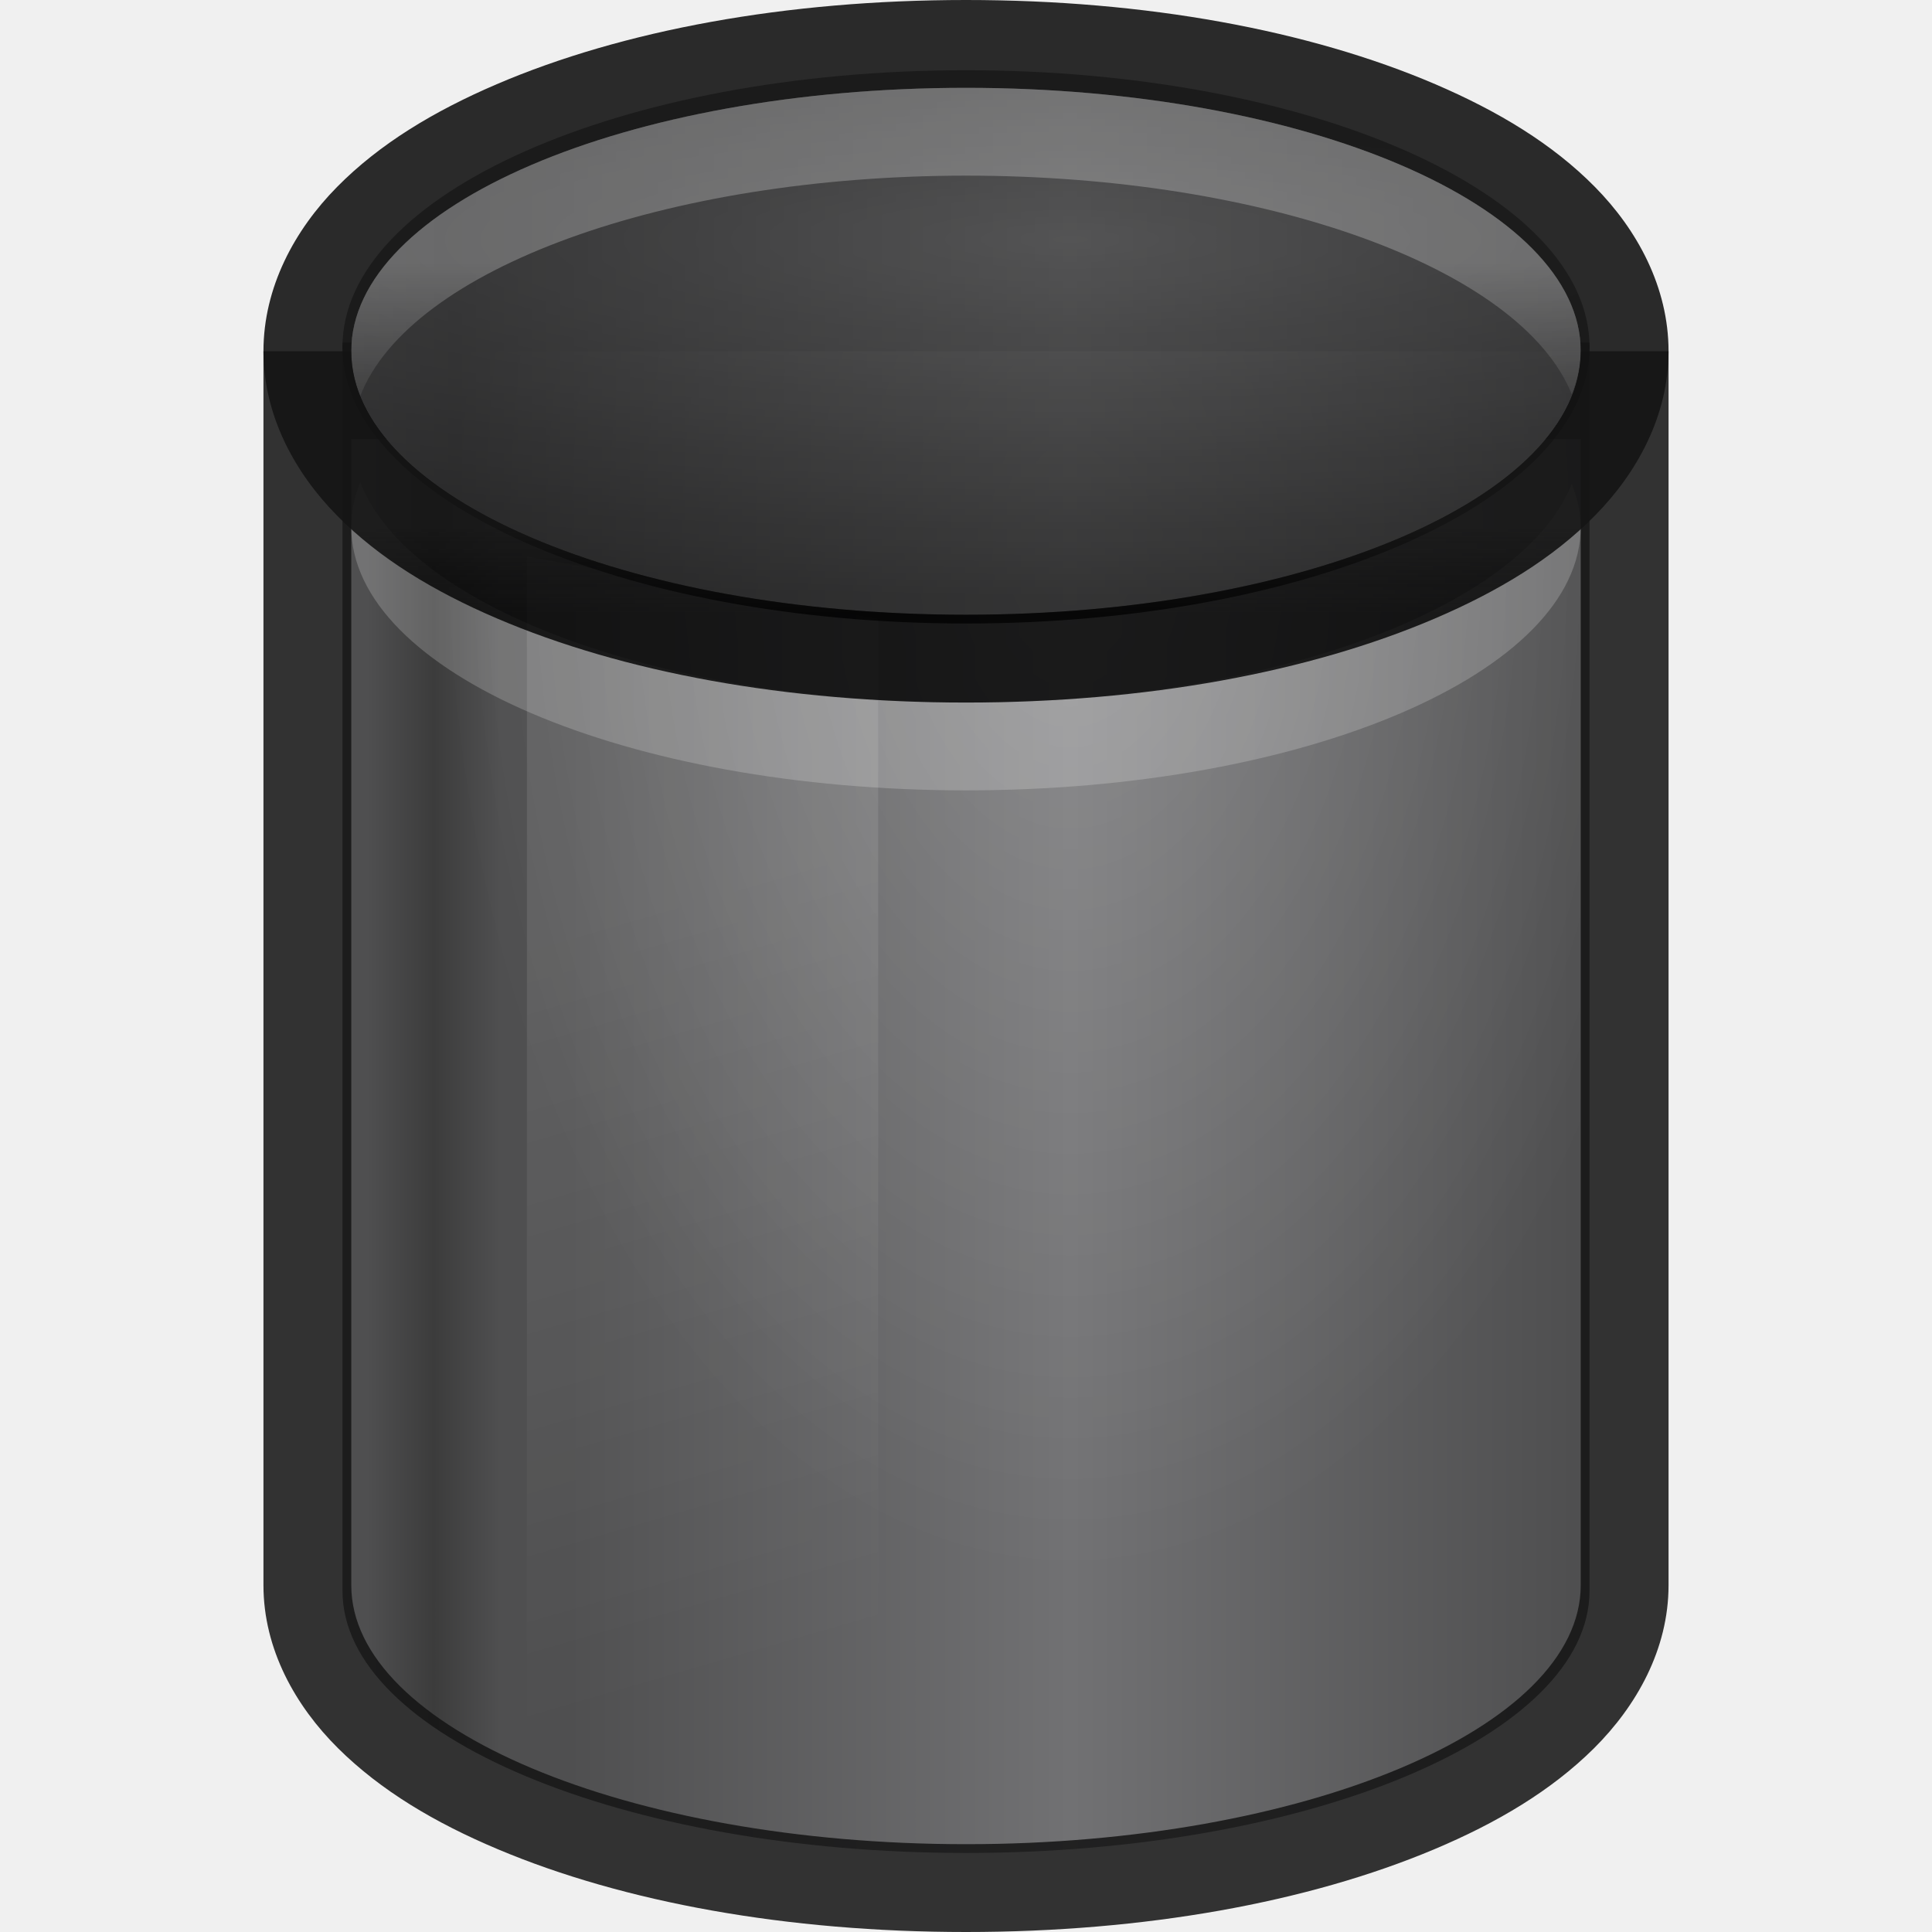
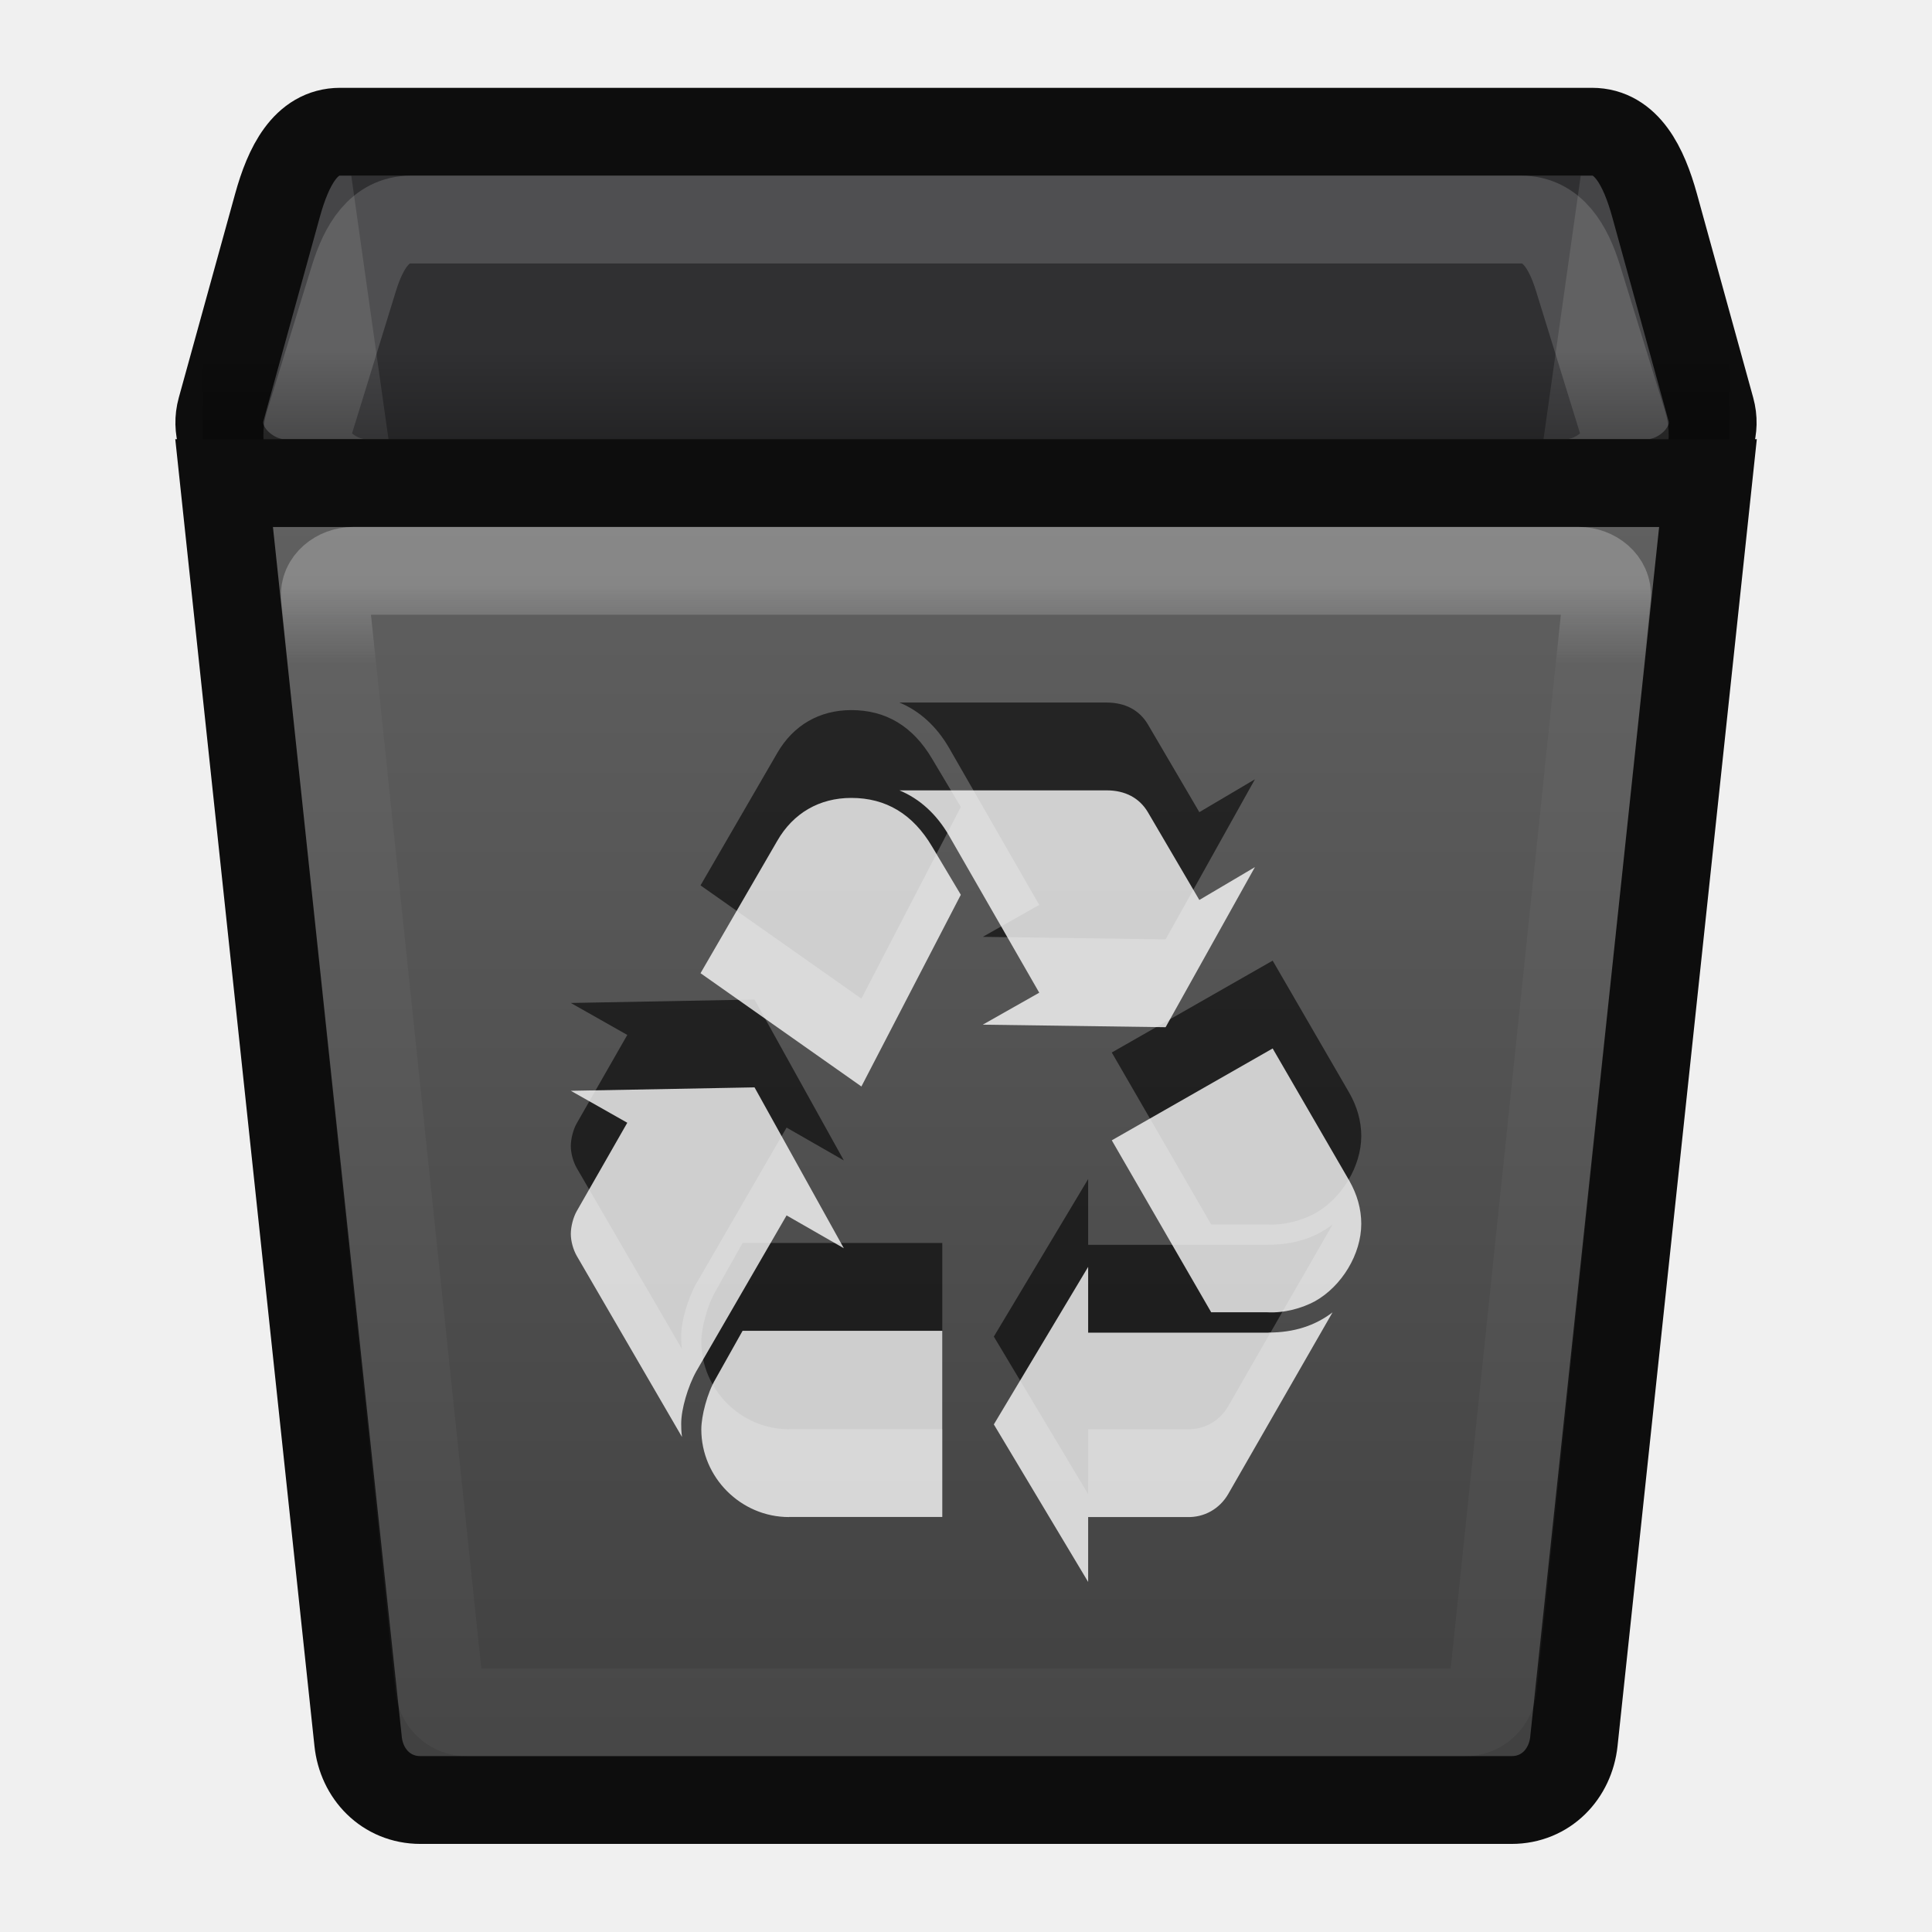
<svg xmlns="http://www.w3.org/2000/svg" xmlns:ns1="http://www.openswatchbook.org/uri/2009/osb" xmlns:xlink="http://www.w3.org/1999/xlink" version="1.0" width="22" height="22" id="svg3695">
  <defs id="defs3697">
-     <linearGradient id="linearGradient4300">
-       <stop style="stop-color:#141414;stop-opacity:1;" offset="0" id="stop4302" />
-       <stop style="stop-color:#000000;stop-opacity:0.899" offset="1" id="stop4304" />
+     <linearGradient id="linearGradient4399">
+       <stop id="stop4401" offset="0" style="stop-color:#626262;stop-opacity:1" />
+       <stop id="stop4403" offset="1" style="stop-color:#3f3f3f;stop-opacity:1" />
    </linearGradient>
-     <linearGradient id="linearGradient6286">
-       <stop id="stop6288" offset="0" style="stop-color:#ffffff;stop-opacity:1;" />
-       <stop id="stop6290" offset="1" style="stop-color:#ffffff;stop-opacity:0" />
+     <linearGradient id="linearGradient4306">
+       <stop style="stop-color:#000000;stop-opacity:1" offset="0" id="stop4308" />
+       <stop style="stop-color:#000000;stop-opacity:0" offset="1" id="stop4310" />
    </linearGradient>
-     <linearGradient id="linearGradient6177">
-       <stop style="stop-color:#ffffff;stop-opacity:1;" offset="0" id="stop6179" />
-       <stop style="stop-color:#ffffff;stop-opacity:0;" offset="1" id="stop6181" />
+     <linearGradient id="linearGradient4237">
+       <stop id="stop4239" offset="0" style="stop-color:#a7a7a7;stop-opacity:1" />
+       <stop id="stop4241" offset="1" style="stop-color:#787878;stop-opacity:1" />
    </linearGradient>
-     <linearGradient id="linearGradient6131">
-       <stop id="stop6133" offset="0" style="stop-color:#717173;stop-opacity:1" />
-       <stop style="stop-color:#4f4f50;stop-opacity:1" offset="0.789" id="stop6137" />
-       <stop id="stop6139" offset="0.895" style="stop-color:#4f4f50;stop-opacity:1;" />
-       <stop id="stop6135" offset="1" style="stop-color:#3c3c3c;stop-opacity:1" />
+     <linearGradient id="linearGradient4867">
+       <stop id="stop4869" offset="0" style="stop-color:#ffffff;stop-opacity:1;" />
+       <stop id="stop4871" offset="1" style="stop-color:#e4e5e7;stop-opacity:0.157" />
    </linearGradient>
-     <linearGradient id="linearGradient6046">
-       <stop style="stop-color:#000000;stop-opacity:0.6" offset="0" id="stop6048" />
-       <stop style="stop-color:#000000;stop-opacity:0.816" offset="1" id="stop6050" />
-     </linearGradient>
-     <linearGradient id="linearGradient6014">
-       <stop style="stop-color:#8b8b8d;stop-opacity:1;" offset="0" id="stop6016" />
-       <stop style="stop-color:#b7b7b9;stop-opacity:1" offset="1" id="stop6018" />
+     <linearGradient id="linearGradient4861">
+       <stop style="stop-color:#7e7e7e;stop-opacity:1" offset="0" id="stop4863" />
+       <stop style="stop-color:#3f3f3f;stop-opacity:1" offset="1" id="stop4865" />
    </linearGradient>
    <linearGradient ns1:paint="gradient" id="linearGradient4406">
      <stop offset="0" style="stop-color:#4e4e4e;stop-opacity:1" id="stop4408" />
      <stop offset="1" style="stop-color:#141414;stop-opacity:1" id="stop4410" />
    </linearGradient>
    <linearGradient id="linearGradient3320" ns1:paint="gradient">
      <stop id="stop3323" style="stop-color:#4e4e4e;stop-opacity:1" offset="0" />
      <stop id="stop3325" style="stop-color:#b9bac2;stop-opacity:1" offset="1" />
    </linearGradient>
    <linearGradient id="linearGradient3254-3-182">
      <stop id="stop4663" style="stop-color:#ffffff;stop-opacity:1" offset="0" />
      <stop id="stop4665" style="stop-color:#ffffff;stop-opacity:0" offset="1" />
    </linearGradient>
-     <linearGradient xlink:href="#linearGradient3254-3-182" id="linearGradient3038" gradientUnits="userSpaceOnUse" gradientTransform="matrix(0.7,0,0,0.5815719,-2.099998,-1.259757)" x1="12.25" y1="20.231" x2="17.125" y2="34.174" />
-     <linearGradient xlink:href="#linearGradient6131" id="linearGradient5927" x1="135" y1="12" x2="116" y2="12" gradientUnits="userSpaceOnUse" spreadMethod="reflect" gradientTransform="matrix(0.3817204,0,0,0.3731043,-39.3414,7.884725)" />
-     <linearGradient xlink:href="#linearGradient6014" id="linearGradient6020" x1="116" y1="-9" x2="135" y2="-9" gradientUnits="userSpaceOnUse" spreadMethod="reflect" gradientTransform="matrix(0.3684211,0,0,0.3529411,-37.55263,8.176471)" />
-     <radialGradient xlink:href="#linearGradient6046" id="radialGradient6052" cx="144.25" cy="-14.204" fx="144.25" fy="-14.204" r="19" gradientTransform="matrix(-1.180055,1.9147984e-7,-3.3085408e-8,-0.214551,182.4098,-0.3210577)" gradientUnits="userSpaceOnUse" />
-     <radialGradient xlink:href="#linearGradient6286" id="radialGradient6284" cx="39.001" cy="39.765" fx="39.001" fy="39.765" r="18.6" gradientTransform="matrix(-0.3844376,0,0,-0.634436,27.1815,31.31005)" gradientUnits="userSpaceOnUse" spreadMethod="pad" />
    <linearGradient ns1:paint="solid" id="linearGradient6213">
      <stop id="stop6215" offset="0" style="stop-color:#000000;stop-opacity:1;" />
    </linearGradient>
-     <linearGradient xlink:href="#linearGradient6177" id="linearGradient4364" x1="12" y1="3" x2="12" y2="5" gradientUnits="userSpaceOnUse" />
-     <linearGradient xlink:href="#linearGradient4300" id="linearGradient4372" x1="12" y1="6" x2="12" y2="7" gradientUnits="userSpaceOnUse" />
+     <linearGradient id="linearGradient4287">
+       <stop id="stop4289" offset="0" style="stop-color:#000000;stop-opacity:0.51;" />
+       <stop id="stop4291" offset="1" style="stop-color:#000000;stop-opacity:0.472" />
+     </linearGradient>
+     <linearGradient id="linearGradient3782">
+       <stop style="stop-color:#ffffff;stop-opacity:1;" offset="0" id="stop3784" />
+       <stop style="stop-color:#e4e5e7;stop-opacity:1;" offset="1" id="stop3786" />
+     </linearGradient>
+     <linearGradient id="linearGradient3927">
+       <stop id="stop3929" offset="0" style="stop-color:#f1f2f3;stop-opacity:1;" />
+       <stop id="stop3931" offset="1" style="stop-color:#e4e5e7;stop-opacity:1;" />
+     </linearGradient>
+     <linearGradient id="linearGradient3937-5">
+       <stop style="stop-color:#9c9d9e;stop-opacity:1;" offset="0" id="stop3939-6" />
+       <stop style="stop-color:#bbbcbd;stop-opacity:1;" offset="1" id="stop3941-3" />
+     </linearGradient>
+     <linearGradient xlink:href="#linearGradient4399" id="linearGradient4213" x1="32" y1="13" x2="32" y2="59" gradientUnits="userSpaceOnUse" gradientTransform="matrix(0.406918,0,0,0.3407583,-2.020975,0.5626409)" />
+     <linearGradient xlink:href="#linearGradient4867" id="linearGradient4229" x1="32" y1="15" x2="32" y2="18" gradientUnits="userSpaceOnUse" gradientTransform="matrix(0.3743067,0,0,0.3023249,-0.9785207,2.115825)" />
+     <linearGradient y2="9" x2="22" y1="11" x1="22" gradientTransform="matrix(0.4346119,0,0,0.5,0.5691207,-0.5004719)" gradientUnits="userSpaceOnUse" id="linearGradient4262-7-1" xlink:href="#linearGradient4306" />
+     <linearGradient gradientTransform="matrix(0.3216081,0,0,0.3333374,-0.1751469,-0.3490771)" gradientUnits="userSpaceOnUse" xlink:href="#linearGradient3104-5" id="linearGradient3103" y2="3.364" x2="22.004" y1="47.813" x1="22.004" />
+     <linearGradient id="linearGradient3104-5">
+       <stop offset="0" style="stop-color:#aaaaaa;stop-opacity:1" id="stop3106-2" />
+       <stop offset="1" style="stop-color:#c8c8c8;stop-opacity:1" id="stop3108-5" />
+     </linearGradient>
+     <linearGradient gradientTransform="matrix(0.2432432,0,0,0.3513513,2.162164,-0.432428)" gradientUnits="userSpaceOnUse" xlink:href="#linearGradient3977" id="linearGradient3988" y2="43" x2="24" y1="5.564" x1="24" />
+     <linearGradient id="linearGradient3977">
+       <stop offset="0" style="stop-color:#ffffff;stop-opacity:1" id="stop3979" />
+       <stop offset="0.036" style="stop-color:#ffffff;stop-opacity:0.235" id="stop3981" />
+       <stop offset="0.951" style="stop-color:#ffffff;stop-opacity:0.157" id="stop3983" />
+       <stop offset="1" style="stop-color:#ffffff;stop-opacity:0.392" id="stop3985" />
+     </linearGradient>
+     <linearGradient id="linearGradient3600">
+       <stop offset="0" style="stop-color:#f4f4f4;stop-opacity:1" id="stop3602" />
+       <stop offset="1" style="stop-color:#dbdbdb;stop-opacity:1" id="stop3604" />
+     </linearGradient>
+     <linearGradient id="linearGradient3104">
+       <stop offset="0" style="stop-color:#a0a0a0;stop-opacity:1" id="stop3106" />
+       <stop offset="1" style="stop-color:#bebebe;stop-opacity:1" id="stop3108" />
+     </linearGradient>
+     <linearGradient gradientTransform="matrix(0.3142871,0,0,0.3259265,0.457108,-0.322238)" gradientUnits="userSpaceOnUse" xlink:href="#linearGradient3600" id="linearGradient3143" y2="47.013" x2="25.132" y1="0.985" x1="25.132" />
+     <linearGradient gradientTransform="matrix(0.2537859,0,0,0.3050187,19.12898,-0.685477)" gradientUnits="userSpaceOnUse" xlink:href="#linearGradient3104" id="linearGradient3145" y2="2.906" x2="-51.786" y1="50.786" x1="-51.786" />
+     <linearGradient id="linearGradient4225">
+       <stop offset="0" style="stop-color:#ffffff;stop-opacity:1;" id="stop4227" />
+       <stop id="stop4229" style="stop-color:#ffffff;stop-opacity:0.235;" offset="0.079" />
+       <stop offset="0.846" style="stop-color:#ffffff;stop-opacity:0" id="stop4231" />
+       <stop offset="1" style="stop-color:#000000;stop-opacity:0.043" id="stop4233" />
+     </linearGradient>
+     <linearGradient x1="24.001" y1="6.425" x2="24" y2="43" id="linearGradient3119-6" xlink:href="#linearGradient3977-9" gradientUnits="userSpaceOnUse" gradientTransform="matrix(0.4054051,0,0,0.5135135,2.269687,6.675681)" />
+     <linearGradient x1="25.132" y1="0.985" x2="25.132" y2="47.013" id="linearGradient3122-7" xlink:href="#linearGradient3927-8" gradientUnits="userSpaceOnUse" gradientTransform="matrix(0.4571418,0,0,0.4345667,1.028596,7.903723)" />
+     <linearGradient x1="-51.786" y1="50.786" x2="-51.786" y2="2.906" id="linearGradient3124-6" xlink:href="#linearGradient3104" gradientUnits="userSpaceOnUse" gradientTransform="matrix(0.3922136,0,0,0.4473603,29.1993,6.761297)" />
+     <radialGradient cx="605.714" cy="486.648" r="117.143" fx="605.714" fy="486.648" id="radialGradient3045" xlink:href="#linearGradient4306" gradientUnits="userSpaceOnUse" gradientTransform="matrix(0.01204859,0,0,0.0082353,13.23879,26.98056)" />
+     <radialGradient cx="605.714" cy="486.648" r="117.143" fx="605.714" fy="486.648" id="radialGradient3048" xlink:href="#linearGradient4306" gradientUnits="userSpaceOnUse" gradientTransform="matrix(-0.01204859,0,0,0.0082353,10.76121,26.98056)" />
+     <linearGradient id="linearGradient5048">
+       <stop id="stop5050" style="stop-color:#000000;stop-opacity:0" offset="0" />
+       <stop id="stop5056" style="stop-color:#000000;stop-opacity:1" offset="0.5" />
+       <stop id="stop5052" style="stop-color:#000000;stop-opacity:0" offset="1" />
+     </linearGradient>
+     <linearGradient x1="302.857" y1="366.648" x2="302.857" y2="609.505" id="linearGradient3826" xlink:href="#linearGradient5048" gradientUnits="userSpaceOnUse" gradientTransform="matrix(0.0352071,0,0,0.0082353,-0.724852,26.98055)" />
+     <linearGradient id="linearGradient3977-9">
+       <stop id="stop3979-8" style="stop-color:#ffffff;stop-opacity:1;" offset="0" />
+       <stop offset="0.049" style="stop-color:#ffffff;stop-opacity:0.235;" id="stop3981-8" />
+       <stop id="stop3983-0" style="stop-color:#ffffff;stop-opacity:0" offset="0.951" />
+       <stop id="stop3985-0" style="stop-color:#000000;stop-opacity:0.043" offset="1" />
+     </linearGradient>
+     <linearGradient id="linearGradient3927-8">
+       <stop style="stop-color:#fbfcfd;stop-opacity:1" offset="0" id="stop3929-2" />
+       <stop style="stop-color:#ebeced;stop-opacity:1" offset="1" id="stop3931-4" />
+     </linearGradient>
+     <linearGradient x1="25.132" y1="0.985" x2="25.132" y2="47.013" id="linearGradient3122-2" xlink:href="#linearGradient3927-8" gradientUnits="userSpaceOnUse" gradientTransform="matrix(0.4857154,0,0,0.4780251,-5.657171,-9.095558)" />
+     <linearGradient x1="-51.786" y1="50.786" x2="-51.786" y2="2.906" id="linearGradient3124-7" xlink:href="#linearGradient3104" gradientUnits="userSpaceOnUse" gradientTransform="matrix(0.3922136,0,0,0.4473603,29.1993,-1.238697)" />
+     <linearGradient gradientTransform="matrix(0.3922136,0,0,0.4473603,29.1993,6.761297)" gradientUnits="userSpaceOnUse" xlink:href="#linearGradient3104" id="linearGradient4382" y2="2.906" x2="-51.786" y1="50.786" x1="-51.786" />
+     <radialGradient gradientTransform="matrix(0.01204859,0,0,0.0082353,13.23879,26.98056)" gradientUnits="userSpaceOnUse" xlink:href="#linearGradient4306" id="radialGradient3045-7" fy="486.648" fx="605.714" r="117.143" cy="486.648" cx="605.714" />
+     <radialGradient gradientTransform="matrix(-0.01204859,0,0,0.0082353,10.76121,26.98056)" gradientUnits="userSpaceOnUse" xlink:href="#linearGradient4306" id="radialGradient3048-3" fy="486.648" fx="605.714" r="117.143" cy="486.648" cx="605.714" />
+     <linearGradient gradientTransform="matrix(0.0352071,0,0,0.0082353,-0.724852,26.98055)" gradientUnits="userSpaceOnUse" xlink:href="#linearGradient5048" id="linearGradient4386" y2="609.505" x2="302.857" y1="366.648" x1="302.857" />
+     <linearGradient gradientTransform="matrix(0.4857154,0,0,0.4780251,-5.657171,-9.095558)" gradientUnits="userSpaceOnUse" xlink:href="#linearGradient3927-8" id="linearGradient3122-2-8" y2="47.013" x2="25.132" y1="0.985" x1="25.132" />
+     <linearGradient gradientTransform="matrix(0.3922136,0,0,0.4473603,29.1993,-1.238697)" gradientUnits="userSpaceOnUse" xlink:href="#linearGradient3104" id="linearGradient4389" y2="2.906" x2="-51.786" y1="50.786" x1="-51.786" />
  </defs>
-   <path style="opacity:1;fill:url(#linearGradient5927);fill-opacity:1;stroke:none;stroke-width:1;stroke-linecap:butt;stroke-linejoin:miter;stroke-miterlimit:4;stroke-dasharray:none;stroke-dashoffset:0;stroke-opacity:1" d="m 3.9,3.9 0,14.215 C 3.9,19.764 7.1,21.1 11,21.1 c 3.9,0 7.1,-1.336 7.1,-2.985 L 18.1,3.9 Z" id="rect4344" />
-   <path style="color:#000000;font-style:normal;font-variant:normal;font-weight:normal;font-stretch:normal;font-size:medium;line-height:normal;font-family:sans-serif;text-indent:0;text-align:start;text-decoration:none;text-decoration-line:none;text-decoration-style:solid;text-decoration-color:#000000;letter-spacing:normal;word-spacing:normal;text-transform:none;direction:ltr;block-progression:tb;writing-mode:lr-tb;baseline-shift:baseline;text-anchor:start;white-space:normal;clip-rule:nonzero;display:inline;overflow:visible;visibility:visible;opacity:1;isolation:auto;mix-blend-mode:normal;color-interpolation:sRGB;color-interpolation-filters:linearRGB;solid-color:#000000;solid-opacity:1;fill:#141414;fill-opacity:0.863;fill-rule:nonzero;stroke:none;stroke-width:2;stroke-linecap:butt;stroke-linejoin:miter;stroke-miterlimit:4;stroke-dasharray:none;stroke-dashoffset:0;stroke-opacity:1;color-rendering:auto;image-rendering:auto;shape-rendering:auto;text-rendering:auto;enable-background:accumulate" d="m 3,4 0,1 0,13.051 c 0,0.73 0.365,1.376 0.85,1.857 0.485,0.481 1.102,0.848 1.82,1.15 C 7.106,21.663 8.963,22 11,22 c 2.037,0 3.894,-0.337 5.33,-0.941 0.718,-0.302 1.335,-0.669 1.82,-1.15 C 18.635,19.427 19,18.781 19,18.051 L 19,4 Z m 1,1 14,0 0,13.051 C 18,19.68 14.845,21 11,21 7.155,21 4,19.68 4,18.051 Z" id="rect4344-8" />
-   <path style="display:inline;overflow:visible;visibility:visible;opacity:0.1;fill:url(#linearGradient3038);fill-opacity:1;fill-rule:nonzero;stroke:none;stroke-width:1;marker:none" id="rect3244" d="M 6,6.338 10,7.045 10,21.185 6,20.712 l 0,-14.374 z" />
-   <path style="opacity:1;fill:url(#linearGradient6020);fill-opacity:1;stroke:none;stroke-width:1;stroke-linecap:butt;stroke-linejoin:miter;stroke-miterlimit:4;stroke-dasharray:none;stroke-dashoffset:0;stroke-opacity:1" d="M 18,4 A 7,3 0 0 1 11,7 7,3 0 0 1 4,4 7,3 0 0 1 11,1 7,3 0 0 1 18,4 Z" id="path4342" />
-   <path style="opacity:0.2;fill:url(#radialGradient6284);fill-opacity:1;stroke:none;stroke-width:1;stroke-linecap:butt;stroke-linejoin:miter;stroke-miterlimit:4;stroke-dasharray:none;stroke-dashoffset:0;stroke-opacity:1" d="M 4,4 4,18.05 C 4,19.679 7.155,21 11,21 14.845,21 18,19.679 18,18.05 L 18,4 Z" id="rect4344-7" />
-   <path style="opacity:0.9;fill:url(#radialGradient6052);fill-opacity:1;stroke:none;stroke-width:1;stroke-linecap:butt;stroke-linejoin:miter;stroke-miterlimit:4;stroke-dasharray:none;stroke-dashoffset:0;stroke-opacity:1" d="M 18.1,3.95 A 7.1,3.15 0 0 1 11,7.1 7.1,3.15 0 0 1 3.9,3.95 7.1,3.15 0 0 1 11,0.8 7.1,3.15 0 0 1 18.1,3.95 Z" id="path4342-99" />
-   <path style="opacity:0.2;fill:#ffffff;fill-opacity:1;stroke:none;stroke-width:1;stroke-linecap:butt;stroke-linejoin:miter;stroke-miterlimit:4;stroke-dasharray:none;stroke-dashoffset:0;stroke-opacity:1" d="M 11,9 A 7,3 0 0 1 4,6 7,3 0 0 1 4.102,5.49 7,3 0 0 0 11,8 7,3 0 0 0 17.898,5.51 7,3 0 0 1 18,6 7,3 0 0 1 11,9 Z" id="path4342-99-4" />
-   <path style="color:#000000;font-style:normal;font-variant:normal;font-weight:normal;font-stretch:normal;font-size:medium;line-height:normal;font-family:sans-serif;text-indent:0;text-align:start;text-decoration:none;text-decoration-line:none;text-decoration-style:solid;text-decoration-color:#000000;letter-spacing:normal;word-spacing:normal;text-transform:none;direction:ltr;block-progression:tb;writing-mode:lr-tb;baseline-shift:baseline;text-anchor:start;white-space:normal;clip-rule:nonzero;display:inline;overflow:visible;visibility:visible;opacity:0.9;isolation:auto;mix-blend-mode:normal;color-interpolation:sRGB;color-interpolation-filters:linearRGB;solid-color:#000000;solid-opacity:1;fill:url(#linearGradient4372);fill-opacity:1;fill-rule:nonzero;stroke:none;stroke-width:2;stroke-linecap:butt;stroke-linejoin:miter;stroke-miterlimit:4;stroke-dasharray:none;stroke-dashoffset:0;stroke-opacity:1;color-rendering:auto;image-rendering:auto;shape-rendering:auto;text-rendering:auto;enable-background:accumulate" d="M 11,0 C 8.951,0 7.092,0.344 5.656,0.959 4.938,1.267 4.32,1.64 3.838,2.129 3.356,2.617 3,3.271 3,4 3,4.729 3.356,5.383 3.838,5.871 4.32,6.36 4.938,6.733 5.656,7.041 7.092,7.656 8.951,8 11,8 13.049,8 14.908,7.656 16.344,7.041 17.062,6.733 17.68,6.36 18.162,5.871 18.644,5.383 19,4.729 19,4 19,3.271 18.644,2.617 18.162,2.129 17.68,1.64 17.062,1.267 16.344,0.959 14.908,0.344 13.049,0 11,0 Z m 0,1 A 7,3 0 0 1 18,4 7,3 0 0 1 11,7 7,3 0 0 1 4,4 7,3 0 0 1 11,1 Z" id="path4342-99-0" />
-   <path style="opacity:0.25;fill:url(#linearGradient4364);fill-opacity:1;stroke:none;stroke-width:1;stroke-linecap:butt;stroke-linejoin:miter;stroke-miterlimit:4;stroke-dasharray:none;stroke-dashoffset:0;stroke-opacity:1" d="M 11,1 A 7,3 0 0 0 4,4 7,3 0 0 0 4.102,4.51 7,3 0 0 1 11,2 7,3 0 0 1 17.898,4.49 7,3 0 0 0 18,4 7,3 0 0 0 11,1 Z" id="path4342-99-4-8" />
+   <path style="opacity:1;fill:#454547;fill-opacity:1;stroke:#0d0d0d;stroke-width:1;stroke-linecap:butt;stroke-linejoin:miter;stroke-miterlimit:4;stroke-dasharray:none;stroke-dashoffset:0;stroke-opacity:1" d="m 3.873,1.5 14.255,0 c 0.395,0 0.591,0.398 0.713,0.839 l 0.641,2.322 c 0.122,0.441 -0.318,0.839 -0.713,0.839 l -15.538,0 c -0.395,0 -0.835,-0.398 -0.713,-0.839 L 3.16,2.338 C 3.282,1.897 3.478,1.5 3.873,1.5 Z" id="rect4290" />
+   <path style="opacity:0.3;fill:#000000;fill-opacity:1;stroke:none;stroke-width:1;stroke-linecap:butt;stroke-linejoin:miter;stroke-miterlimit:4;stroke-dasharray:none;stroke-dashoffset:0;stroke-opacity:1" d="m 18,2 -2.205,15.615 c -0.055,0.389 -0.312,0.71 -0.7,0.71 l -8.19,0 c -0.388,0 -0.645,-0.321 -0.7,-0.71 l -2.205,-15.615 z" id="rect4203-7" />
+   <path style="opacity:0.15;fill:none;fill-opacity:1;stroke:#ffffff;stroke-width:1;stroke-linecap:butt;stroke-linejoin:miter;stroke-miterlimit:4;stroke-dasharray:none;stroke-dashoffset:0;stroke-opacity:1" d="m 4.679,2.5 12.642,0 c 0.359,0 0.539,0.315 0.648,0.667 l 0.515,1.666 c 0.108,0.351 -0.289,0.667 -0.648,0.667 l -13.671,0 c -0.359,0 -0.756,-0.315 -0.648,-0.667 L 4.031,3.166 C 4.14,2.815 4.32,2.5 4.679,2.5 Z" id="rect4290-4" />
+   <path style="opacity:1;fill:url(#linearGradient4213);fill-opacity:1;stroke:#0d0d0d;stroke-width:1;stroke-linecap:butt;stroke-linejoin:miter;stroke-miterlimit:4;stroke-dasharray:none;stroke-dashoffset:0;stroke-opacity:1" d="M 19.449,5.501 17.922,19.83 C 17.883,20.198 17.606,20.497 17.212,20.497 l -12.424,0 c -0.393,0 -0.672,-0.299 -0.71,-0.667 L 2.552,5.501 Z" id="rect4203" />
+   <path style="opacity:0.25;fill:none;fill-opacity:1;stroke:url(#linearGradient4229);stroke-width:1;stroke-linecap:butt;stroke-linejoin:miter;stroke-miterlimit:4;stroke-dasharray:none;stroke-dashoffset:0;stroke-opacity:1" d="m 4.025,6.5 13.949,0 c 0.18,0 0.341,0.132 0.324,0.295 L 17.001,19.204 c -0.017,0.163 -0.145,0.295 -0.324,0.295 l -11.354,0 c -0.18,0 -0.307,-0.132 -0.324,-0.295 L 3.7,6.795 C 3.683,6.632 3.845,6.5 4.025,6.5 Z" id="rect4205" />
+   <rect ry="0" y="4" x="2.308" height="1" width="17.384" id="rect3827-5-3-3" style="display:inline;opacity:0.25;fill:url(#linearGradient4262-7-1);fill-opacity:1;stroke:none;stroke-width:0;stroke-linecap:butt;stroke-linejoin:miter;stroke-miterlimit:4;stroke-dasharray:none;stroke-dashoffset:0;stroke-opacity:1" />
+   <path id="path4226-1-8-9" d="m 7.929,14.615 c -0.096,0.172 -0.172,0.432 -0.172,0.595 0,0.038 0,0.086 0.009,0.153 L 6.567,13.3 c -0.038,-0.067 -0.067,-0.163 -0.067,-0.249 0,-0.087 0.029,-0.192 0.067,-0.259 l 0.576,-1.007 -0.643,-0.364 2.092,-0.039 1.017,1.832 -0.652,-0.374 z M 8.85,8.576 c 0.182,-0.317 0.48,-0.49 0.844,-0.49 0.394,0 0.701,0.183 0.921,0.556 l 0.326,0.547 -1.132,2.183 -1.832,-1.29 z m 0.134,7.699 c -0.547,0 -0.998,-0.451 -0.998,-0.998 0,-0.154 0.067,-0.413 0.163,-0.576 l 0.307,-0.547 2.274,0 0,2.12 -1.747,0 z M 10.808,8.518 C 10.664,8.269 10.472,8.096 10.242,8 l 2.36,0 c 0.211,0 0.374,0.087 0.47,0.25 l 0.585,0.998 0.633,-0.374 -1.017,1.823 -2.082,-0.029 0.643,-0.364 z m 3.637,5.656 c 0.288,0 0.528,-0.077 0.729,-0.23 l -1.19,2.072 c -0.096,0.163 -0.268,0.266 -0.47,0.259 l -1.123,0 0,0.739 -1.074,-1.794 1.074,-1.794 0,0.749 2.054,0 z m 0.921,-1.727 c 0.087,0.154 0.135,0.317 0.135,0.489 0,0.345 -0.221,0.71 -0.528,0.882 -0.144,0.077 -0.346,0.137 -0.547,0.125 l -0.634,0 -1.132,-1.958 1.832,-1.046 z" style="opacity:0.6;fill:#000000;fill-opacity:1" />
+   <path id="path4226-1-8" d="m 7.929,15.615 c -0.096,0.172 -0.172,0.432 -0.172,0.595 0,0.038 0,0.086 0.009,0.153 l -1.199,-2.063 c -0.038,-0.067 -0.067,-0.163 -0.067,-0.249 0,-0.087 0.029,-0.192 0.067,-0.259 l 0.576,-1.007 -0.643,-0.364 2.092,-0.039 1.017,1.832 -0.652,-0.374 z M 8.85,9.576 c 0.182,-0.317 0.48,-0.49 0.844,-0.49 0.394,0 0.701,0.183 0.921,0.556 l 0.326,0.547 -1.132,2.183 -1.832,-1.29 z m 0.134,7.699 c -0.547,0 -0.998,-0.451 -0.998,-0.998 0,-0.154 0.067,-0.413 0.163,-0.576 l 0.307,-0.547 2.274,0 0,2.12 -1.747,0 z M 10.808,9.518 C 10.664,9.269 10.472,9.096 10.242,9 l 2.36,0 c 0.211,0 0.374,0.087 0.47,0.25 l 0.585,0.998 0.633,-0.374 -1.017,1.823 -2.082,-0.029 0.643,-0.364 z m 3.637,5.656 c 0.288,0 0.528,-0.077 0.729,-0.23 l -1.19,2.072 c -0.096,0.163 -0.268,0.266 -0.47,0.259 l -1.123,0 0,0.739 -1.074,-1.794 1.074,-1.794 0,0.749 2.054,0 z m 0.921,-1.727 c 0.087,0.154 0.135,0.317 0.135,0.489 0,0.345 -0.221,0.71 -0.528,0.882 -0.144,0.077 -0.346,0.137 -0.547,0.125 l -0.634,0 -1.132,-1.958 1.832,-1.046 z" style="fill:#ffffff;fill-opacity:0.784" />
</svg>
